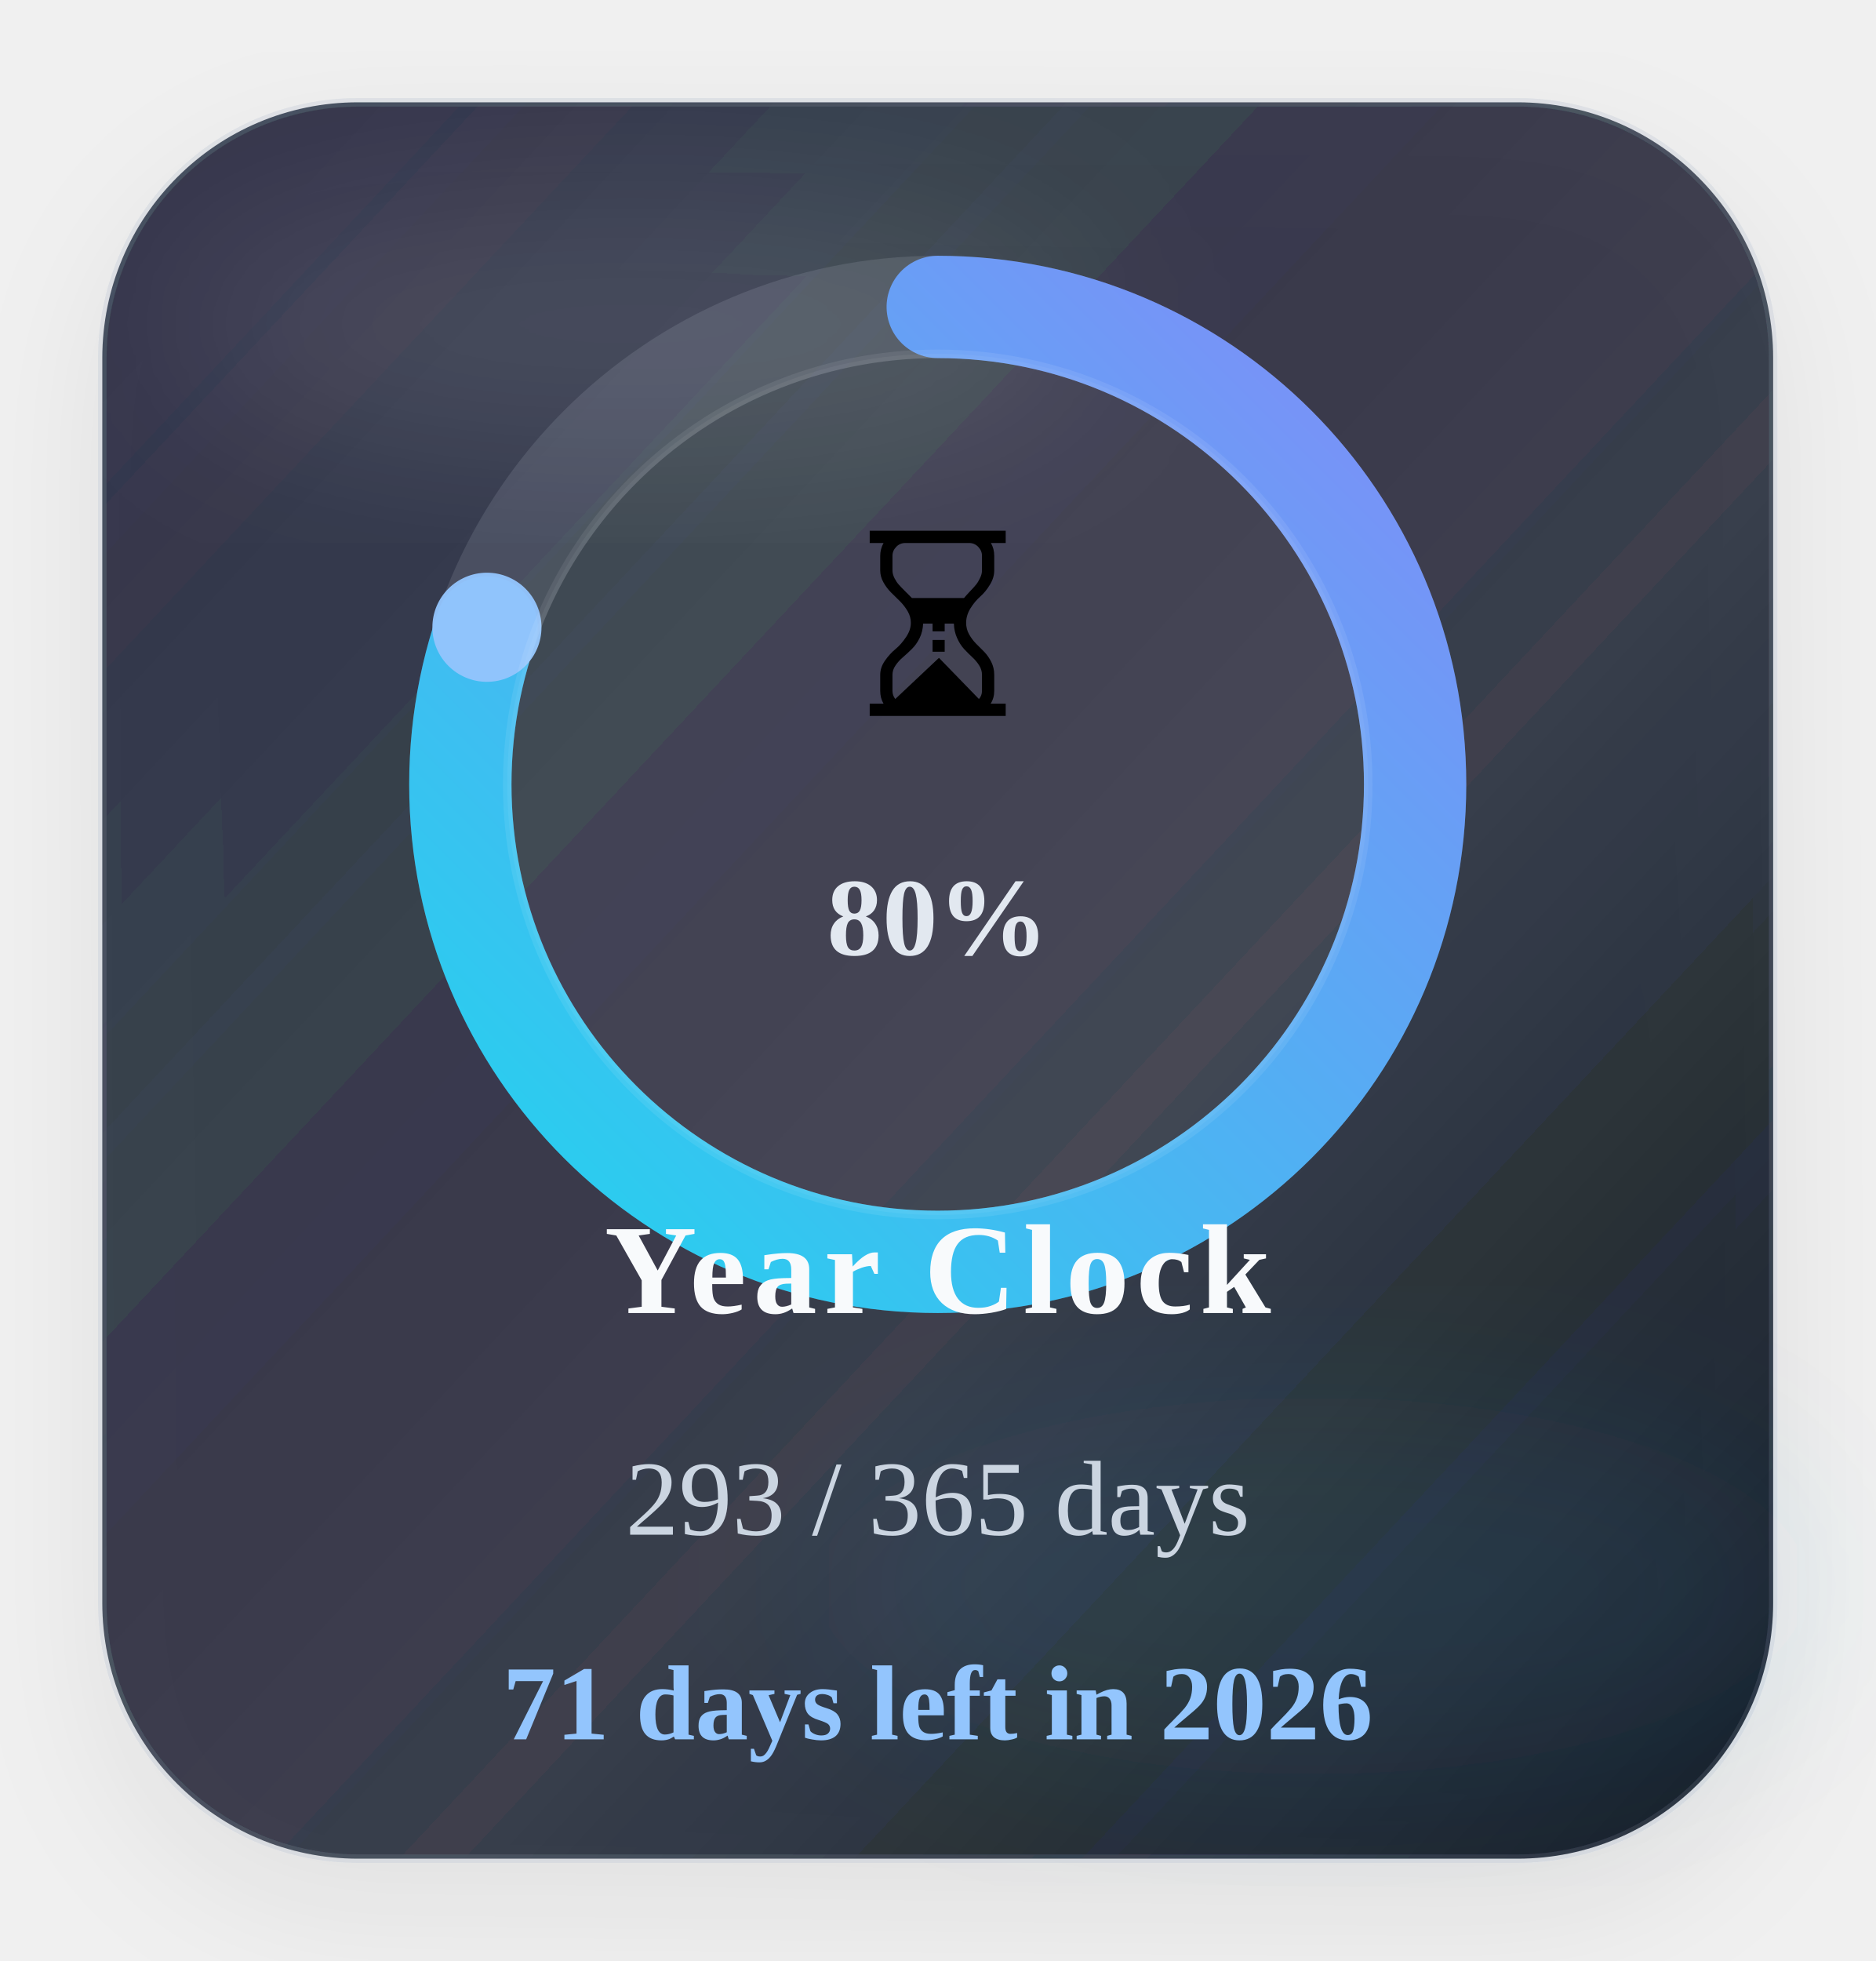
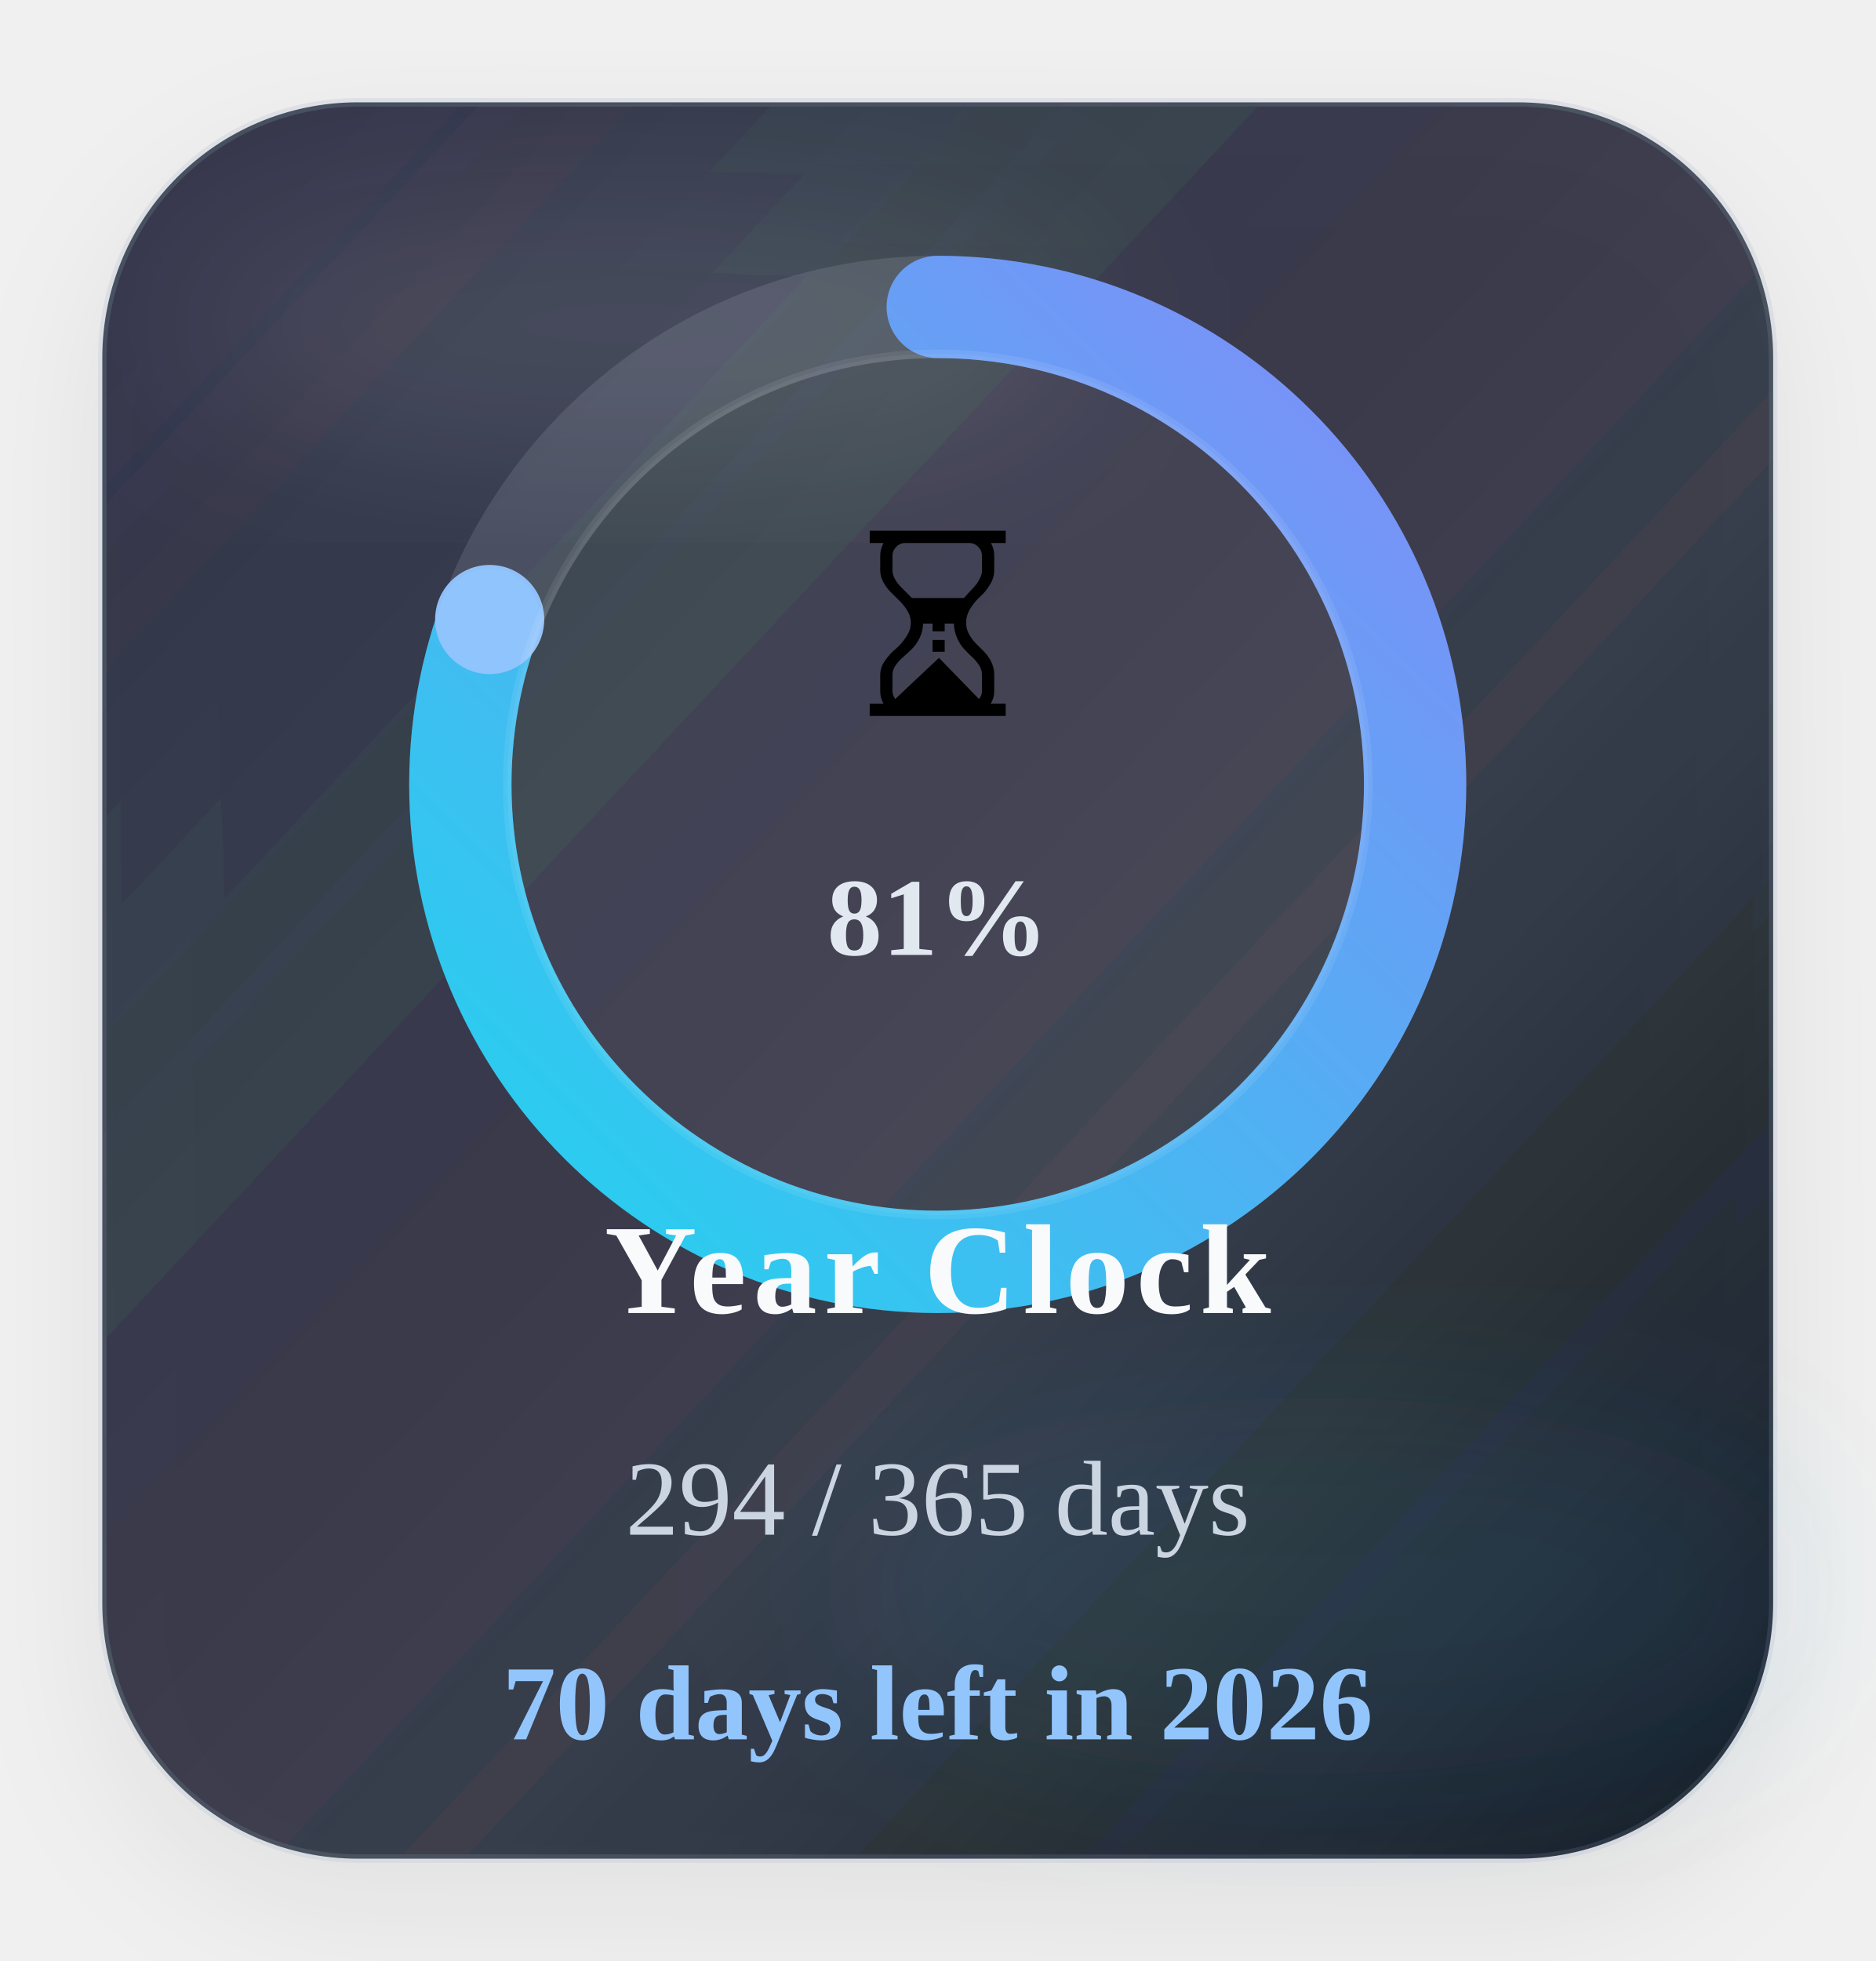
<svg xmlns="http://www.w3.org/2000/svg" width="220" height="230" viewBox="0 0 220 230" role="img" aria-label="Time progress for 2026">
  <defs>
    <linearGradient id="timeGradient" x1="0%" y1="0%" x2="100%" y2="100%">
      <stop offset="0%" stop-color="#22d3ee" />
      <stop offset="100%" stop-color="#818cf8" />
    </linearGradient>
    <linearGradient id="timeCard" x1="0%" y1="0%" x2="100%" y2="100%">
      <stop offset="0%" stop-color="#1c2537" stop-opacity="0.88" />
      <stop offset="60%" stop-color="#111827" stop-opacity="0.8" />
      <stop offset="100%" stop-color="#0b1220" stop-opacity="0.96" />
    </linearGradient>
    <filter id="timeShadow" x="-25%" y="-25%" width="150%" height="150%">
      <feDropShadow dx="0" dy="6" stdDeviation="8" flood-color="#020617" flood-opacity="0.08" />
    </filter>
    <filter id="timeBlur" x="-30%" y="-30%" width="160%" height="160%">
      <feGaussianBlur stdDeviation="10" />
    </filter>
  </defs>
  <rect x="12" y="12" width="196" height="206" rx="30" fill="url(#timeCard)" stroke="#94a3b8" stroke-opacity="0.18" filter="url(#timeShadow)" />
  <ellipse cx="74" cy="38" rx="54" ry="16" fill="#ffffff" fill-opacity="0.09" filter="url(#timeBlur)" />
  <ellipse cx="154" cy="186" rx="58" ry="22" fill="#38bdf8" fill-opacity="0.08" filter="url(#timeBlur)" />
  <circle class="ring-track" cx="110" cy="92" r="56" fill="none" stroke="#cbd5e1" stroke-opacity="0.14" stroke-width="12" />
-   <circle class="progress-ring" cx="110" cy="92" r="56" fill="none" stroke="url(#timeGradient)" stroke-width="12" stroke-linecap="round" stroke-dasharray="351.86" stroke-dashoffset="69.19" data-target-offset="69.19" data-ring-length="351.86" transform="rotate(-90 110 92)" />
-   <circle class="progress-endcap" cx="57.12" cy="73.57" r="6.4" fill="#93c5fd" fill-opacity="0.96" data-center-x="110" data-center-y="92" data-radius="56" data-target-angle="199.2130" />
+   <circle class="progress-ring" cx="110" cy="92" r="56" fill="none" stroke="url(#timeGradient)" stroke-width="12" stroke-linecap="round" stroke-dasharray="351.86" stroke-dashoffset="68.22" data-target-offset="68.22" data-ring-length="351.86" transform="rotate(-90 110 92)" />
+   <circle class="progress-endcap" cx="57.44" cy="72.66" r="6.4" fill="#93c5fd" fill-opacity="0.96" data-center-x="110" data-center-y="92" data-radius="56" data-target-angle="200.1993" />
  <circle class="ring-core" cx="110" cy="92" r="50.5" fill="#ffffff" fill-opacity="0.05" stroke="#ffffff" stroke-opacity="0.08" />
  <text class="progress-emoji" x="110" y="84" text-anchor="middle" font-size="30">⏳</text>
-   <text class="progress-percent" x="110" y="112" text-anchor="middle" font-size="13" font-weight="700" fill="#e2e8f0">80%</text>
+   <text class="progress-percent" x="110" y="112" text-anchor="middle" font-size="13" font-weight="700" fill="#e2e8f0">81%</text>
  <text class="progress-label" x="110" y="154" text-anchor="middle" font-size="15" font-weight="700" letter-spacing="0.8" fill="#f8fafc">Year Clock</text>
-   <text class="progress-value" x="110" y="180" text-anchor="middle" font-size="12.5" fill="#cbd5e1">293 / 365 days</text>
-   <text class="progress-status" data-status-state="remaining" x="110" y="204" text-anchor="middle" font-size="12.5" font-weight="700" fill="#93c5fd">71 days left in 2026</text>
+   <text class="progress-value" x="110" y="180" text-anchor="middle" font-size="12.5" fill="#cbd5e1">294 / 365 days</text>
+   <text class="progress-status" data-status-state="remaining" x="110" y="204" text-anchor="middle" font-size="12.5" font-weight="700" fill="#93c5fd">70 days left in 2026</text>
</svg>
